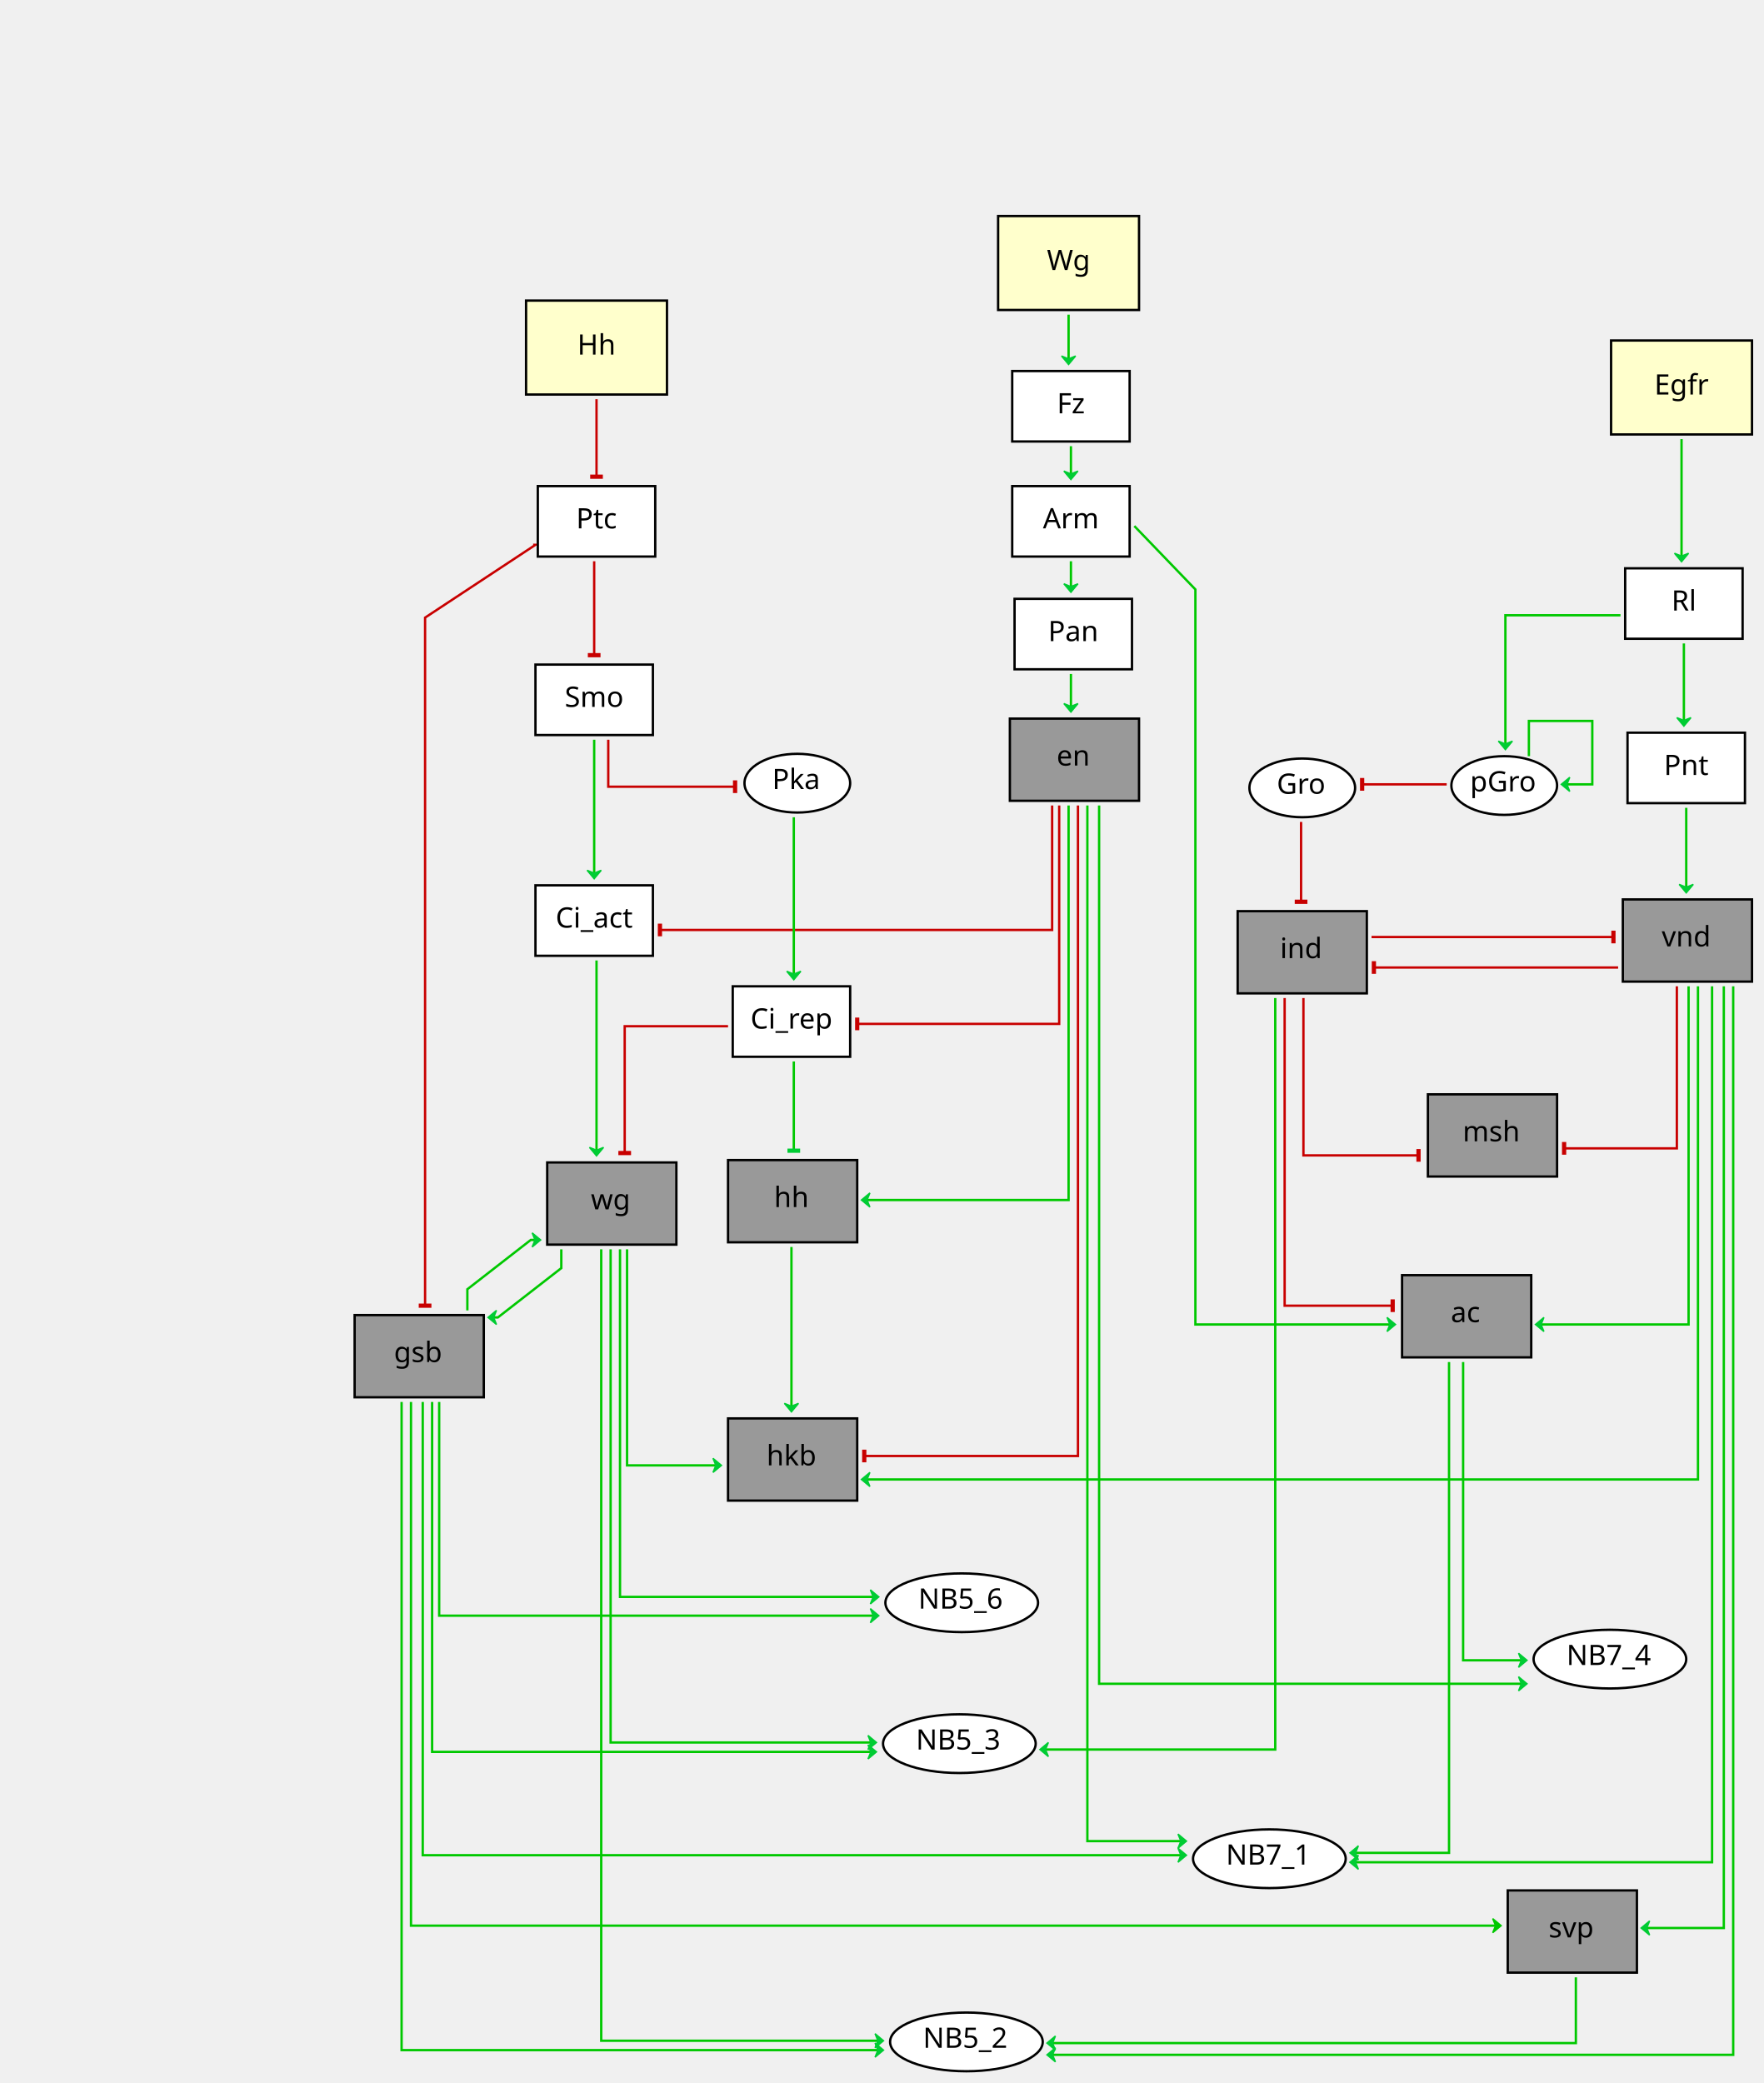
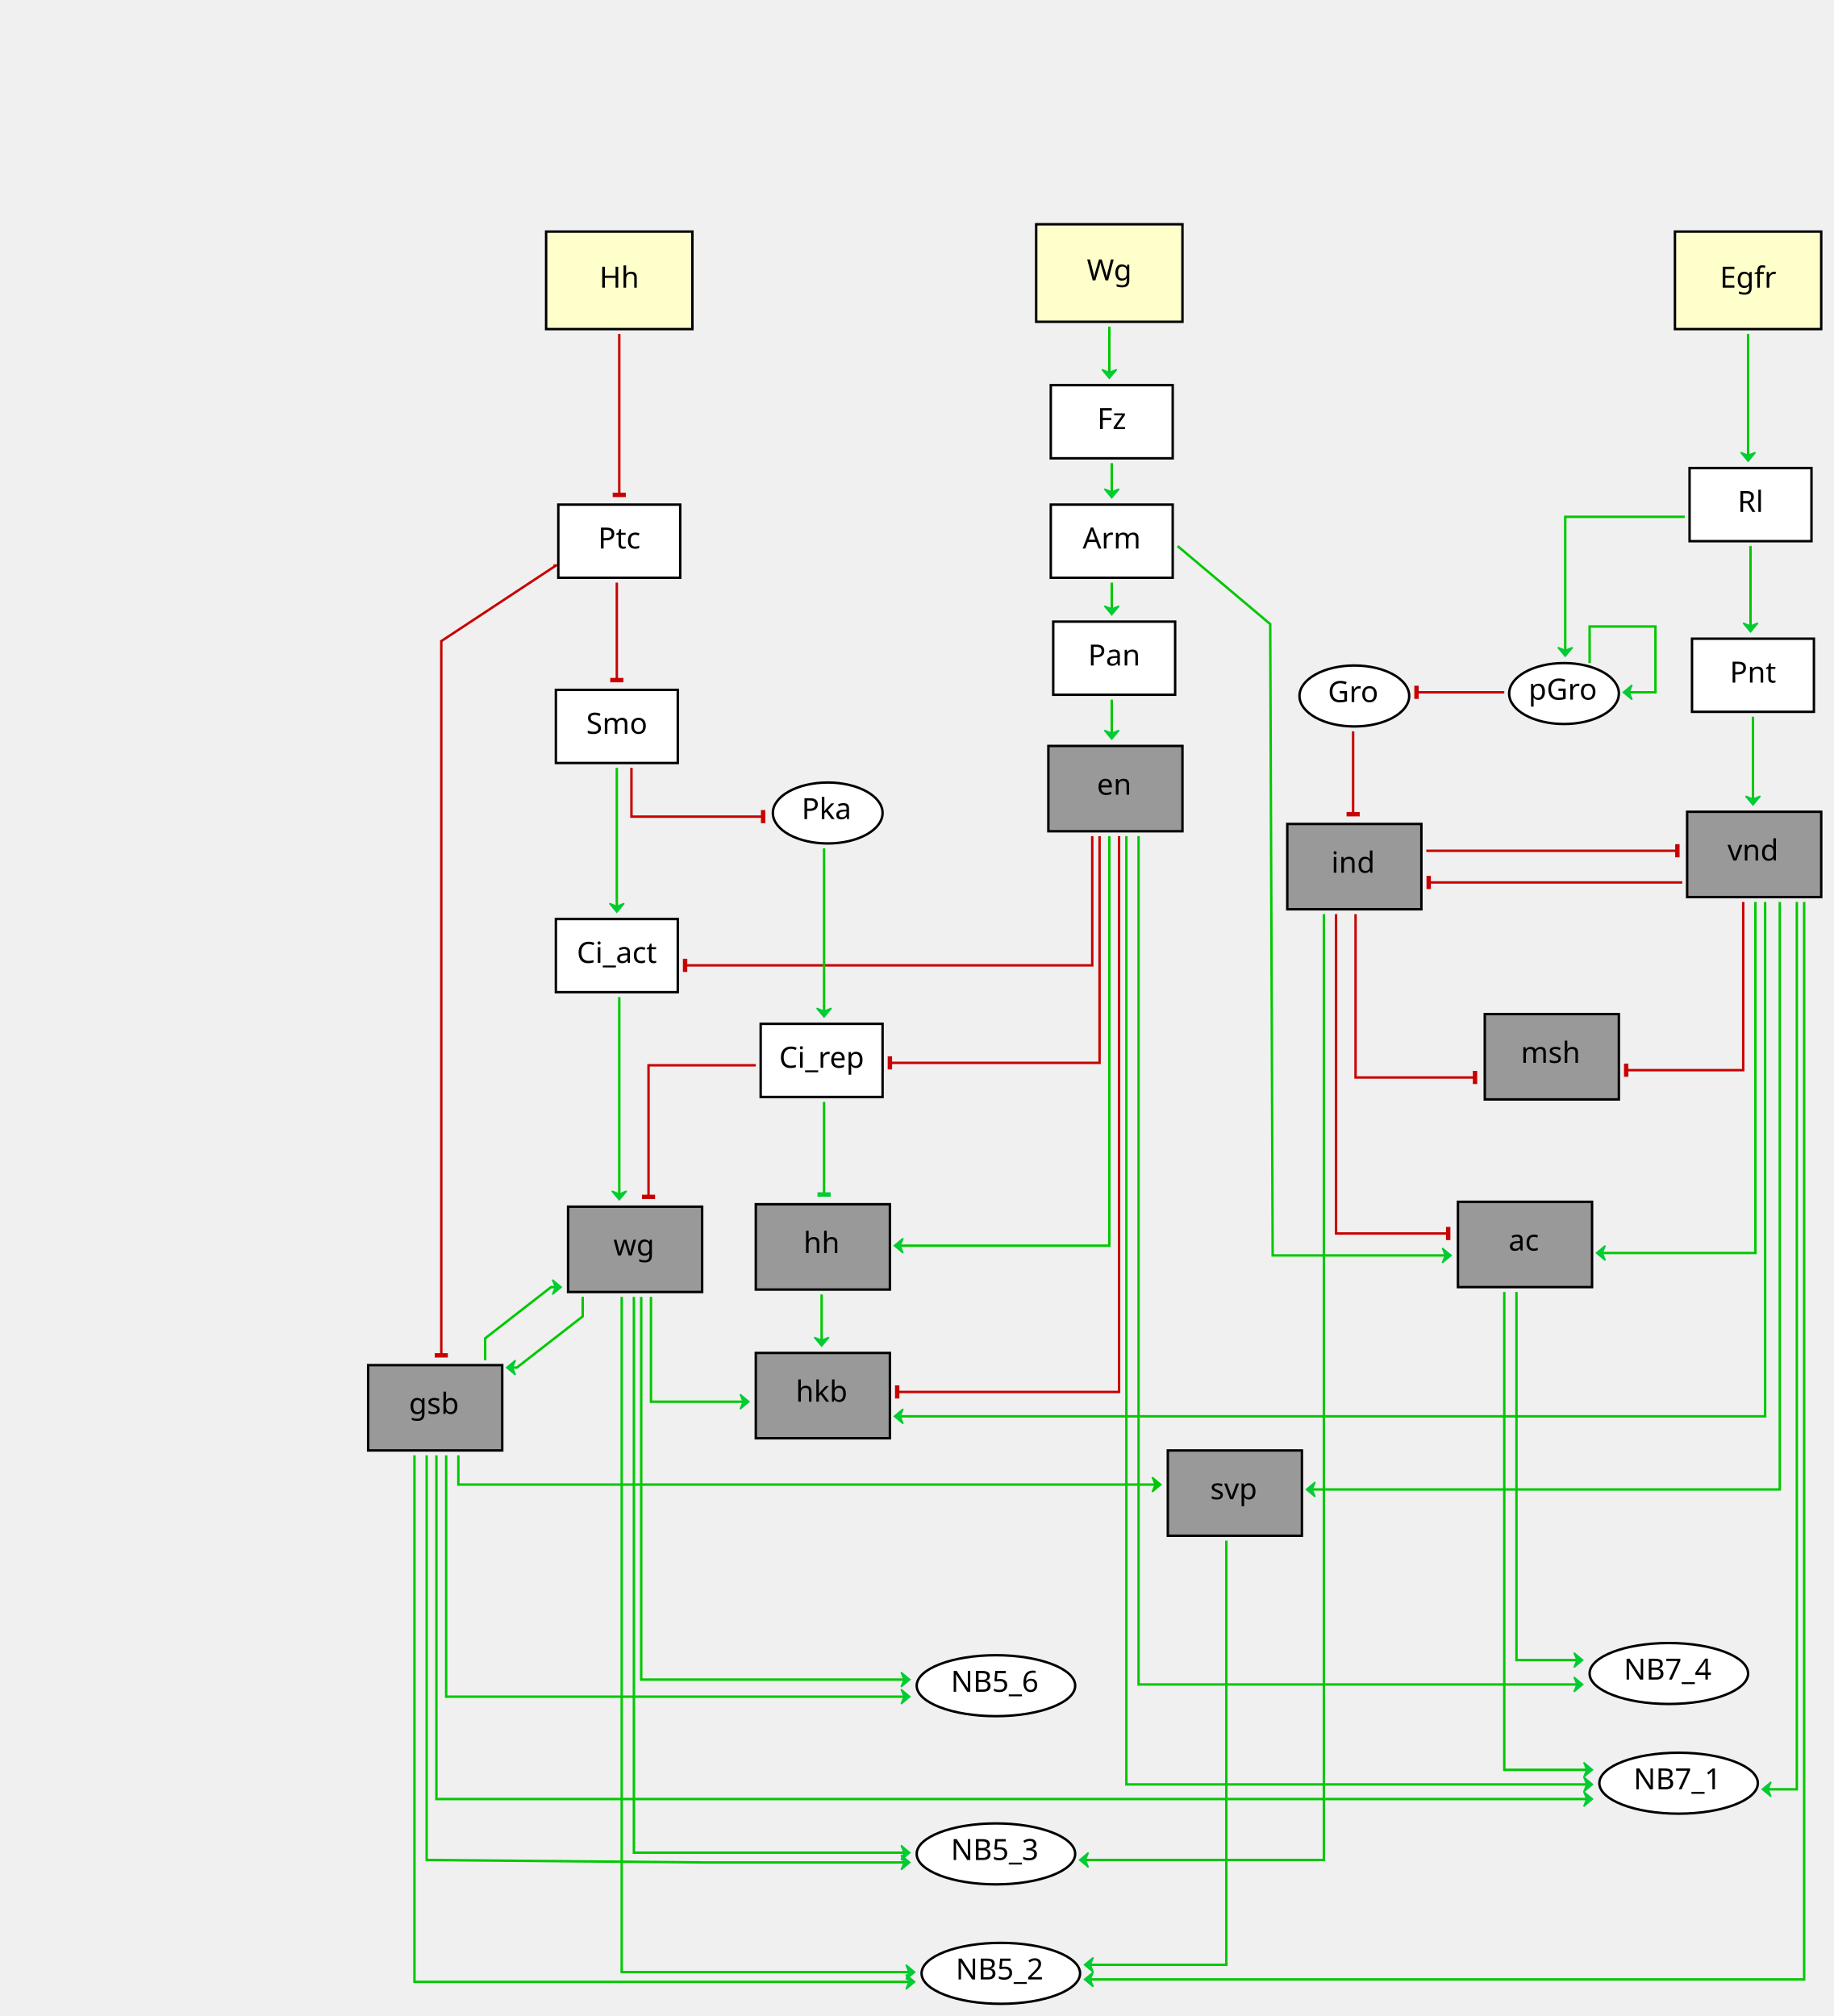
- <svg xmlns="http://www.w3.org/2000/svg" width="751.0" height="887.0" version="1.1">
+ <svg xmlns="http://www.w3.org/2000/svg" width="752.0" height="827.0" version="1.1">
  <style type="text/css">
text {
  font-family: 'SansSerif';
  font-size: 12px;
}
.node .shape {
fill: #ffffff;
stroke: #000000;
}
.node text {
fill: #000000;
}
.node_node_style .shape {
fill: #ffffcc;
stroke: #000000;
}
.node_node_style text {
fill: #000000;
}
.node_node_style_2 .shape {
fill: #ffffff;
stroke: #000000;
}
.node_node_style_2 text {
fill: #000000;
}
.node_node_style_4 .shape {
fill: #ffffff;
stroke: #000000;
}
.node_node_style_4 text {
fill: #000000;
}
.node_node_style .shape {
fill: #ffffcc;
stroke: #000000;
}
.node_node_style text {
fill: #000000;
}
.node_glia_node .shape {
fill: #53ab27;
stroke: #000000;
}
.node_glia_node text {
fill: #000000;
}
.node_node_style_4 .shape {
fill: #ffffff;
stroke: #000000;
}
.node_node_style_4 text {
fill: #000000;
}
.node_node_style_5 .shape {
fill: #ff6565;
stroke: #000000;
}
.node_node_style_5 text {
fill: #000000;
}
.node_node_style .shape {
fill: #ffffcc;
stroke: #000000;
}
.node_node_style text {
fill: #000000;
}
.node_node_style_2 .shape {
fill: #ffffff;
stroke: #000000;
}
.node_node_style_2 text {
fill: #000000;
}
.node_node_style_4 .shape {
fill: #ffffff;
stroke: #000000;
}
.node_node_style_4 text {
fill: #000000;
}
.node_node_style_3 .shape {
fill: #999999;
stroke: #000000;
}
.node_node_style_3 text {
fill: #000000;
}
.node_glia_node .shape {
fill: #339900;
stroke: #000000;
}
.node_glia_node text {
fill: #000000;
}
.node_node_style_5 .shape {
fill: #9999ff;
stroke: #000000;
}
.node_node_style_5 text {
fill: #000000;
}
.node_node_style_6 .shape {
fill: #add5fa;
stroke: #000000;
}
.node_node_style_6 text {
fill: #000000;
}
.node_node_style_7 .shape {
fill: #ea80ea;
stroke: #000000;
}
.node_node_style_7 text {
fill: #000000;
}
.node_node_style_8 .shape {
fill: #0c7921;
stroke: #000000;
}
.node_node_style_8 text {
fill: #000000;
}
.edge {
stroke: #000000;
fill: none;
stroke-width: 1;
}
.edge_POSITIVE {
stroke: #00c800;
}
.edge_NEGATIVE {
stroke: #c80000;
}
.edge_DUAL {
stroke: #0000c8;
}
.edge_edge_style_2 {
stroke: #c80000;
fill: none;
stroke-width: 1;
}
.edge_edge_style {
stroke: #00cc33;
fill: none;
stroke-width: 1;
}
.edge_edge_style_2 {
stroke: #c80000;
fill: none;
stroke-width: 1;
}
.edge_edge_style {
stroke: #00c800;
fill: none;
stroke-width: 1;
}
.edge_circuit_edge_2 {
stroke: #00c800;
fill: none;
stroke-width: 1;
}
.edge_circuit_edge {
stroke: #c80000;
fill: none;
stroke-width: 1;
}
</style>
  <defs>
    <marker id="Marker_POSITIVE_00cc33" viewBox="-7 -7 12 15" orient="auto" markerHeight="9" markerWidth="9">
      <path stroke="#00cc33" fill="#00cc33" d="M -4 -5 L -2 0 L -4 5 L 2 0 z" />
    </marker>
  </defs>
-   <path class="edge edge_POSITIVE edge_edge_style" marker-end="url(#Marker_POSITIVE_00cc33)" d="M 456.0 287.0 L 456.0 288.0 L 456.0 302.0" />
-   <path class="edge edge_POSITIVE edge_edge_style" marker-end="url(#Marker_POSITIVE_00cc33)" d="M 455.0 343.0 L 455.0 511.0 L 368.0 511.0" />
-   <defs>
-     <marker id="Marker_NEGATIVE_c80000" viewBox="-7 -7 12 15" orient="auto" markerHeight="9" markerWidth="9">
-       <path stroke="#c80000" fill="#c80000" d="M -1 -4 L -1 4 L 1 4 L 1 -4 z" />
-     </marker>
-   </defs>
-   <path class="edge edge_NEGATIVE edge_edge_style_2" marker-end="url(#Marker_NEGATIVE_c80000)" d="M 451.0 343.0 L 451.0 436.0 L 365.0 436.0" />
-   <path class="edge edge_NEGATIVE edge_edge_style_2" marker-end="url(#Marker_NEGATIVE_c80000)" d="M 448.0 343.0 L 448.0 396.0 L 281.0 396.0" />
-   <path class="edge edge_POSITIVE edge_edge_style" marker-end="url(#Marker_POSITIVE_00cc33)" d="M 468.0 343.0 L 468.0 717.0 L 649.0 717.0" />
-   <path class="edge edge_POSITIVE edge_edge_style" marker-end="url(#Marker_POSITIVE_00cc33)" d="M 463.0 343.0 L 463.0 784.0 L 504.0 784.0" />
-   <path class="edge edge_NEGATIVE edge_edge_style_2" marker-end="url(#Marker_NEGATIVE_c80000)" d="M 459.0 343.0 L 459.0 620.0 L 368.0 620.0" />
-   <path class="edge edge_POSITIVE edge_edge_style" marker-end="url(#Marker_POSITIVE_00cc33)" d="M 456.0 190.0 L 456.0 203.0" />
-   <path class="edge edge_POSITIVE edge_edge_style" marker-end="url(#Marker_POSITIVE_00cc33)" d="M 716.0 187.0 L 716.0 238.0" />
-   <path class="edge edge_NEGATIVE edge_edge_style_2" marker-end="url(#Marker_NEGATIVE_c80000)" d="M 554.0 350.0 L 554.0 384.0" />
-   <path class="edge edge_NEGATIVE edge_edge_style_2" marker-end="url(#Marker_NEGATIVE_c80000)" d="M 616.0 334.0 L 580.0 334.0" />
-   <path class="edge edge_POSITIVE edge_edge_style" marker-end="url(#Marker_POSITIVE_00cc33)" d="M 651.0 322.0 L 651.0 307.0 L 678.0 307.0 L 678.0 334.0 L 666.0 334.0" />
-   <path class="edge edge_POSITIVE edge_edge_style" marker-end="url(#Marker_POSITIVE_00cc33)" d="M 671.0 842.0 L 671.0 870.0 L 447.0 870.0" />
-   <path class="edge edge_POSITIVE edge_edge_style" marker-end="url(#Marker_POSITIVE_00cc33)" d="M 718.0 344.0 L 718.0 379.0" />
-   <path class="edge edge_POSITIVE edge_edge_style" marker-end="url(#Marker_POSITIVE_00cc33)" d="M 187.0 597.0 L 187.0 688.0 L 373.0 688.0" />
-   <path class="edge edge_POSITIVE edge_edge_style" marker-end="url(#Marker_POSITIVE_00cc33)" d="M 184.0 597.0 L 184.0 746.0 L 288.0 746.0 L 372.0 746.0" />
-   <path class="edge edge_POSITIVE edge_edge_style" marker-end="url(#Marker_POSITIVE_00cc33)" d="M 180.0 597.0 L 180.0 790.0 L 504.0 790.0" />
-   <path class="edge edge_POSITIVE edge_edge_style" marker-end="url(#Marker_POSITIVE_00cc33)" d="M 171.0 597.0 L 171.0 873.0 L 375.0 873.0" />
+   <path class="edge edge_POSITIVE edge_edge_style" marker-end="url(#Marker_POSITIVE_00cc33)" d="M 719.0 294.0 L 719.0 329.0" />
+   <path class="edge edge_POSITIVE edge_edge_style" marker-end="url(#Marker_POSITIVE_00cc33)" d="M 183.0 597.0 L 183.0 696.0 L 372.0 696.0" />
+   <path class="edge edge_POSITIVE edge_edge_style" marker-end="url(#Marker_POSITIVE_00cc33)" d="M 175.0 597.0 L 175.0 763.0 L 288.0 764.0 L 372.0 764.0" />
+   <path class="edge edge_POSITIVE edge_edge_style" marker-end="url(#Marker_POSITIVE_00cc33)" d="M 179.0 597.0 L 179.0 738.0 L 652.0 738.0" />
+   <path class="edge edge_POSITIVE edge_edge_style" marker-end="url(#Marker_POSITIVE_00cc33)" d="M 170.0 597.0 L 170.0 813.0 L 374.0 813.0" />
  <path class="edge edge_POSITIVE edge_edge_style" marker-end="url(#Marker_POSITIVE_00cc33)" d="M 199.0 558.0 L 199.0 549.0 L 226.0 528.0 L 229.0 528.0" />
  <defs>
    <marker id="Marker_POSITIVE_00c800" viewBox="-7 -7 12 15" orient="auto" markerHeight="9" markerWidth="9">
      <path stroke="#00c800" fill="#00c800" d="M -4 -5 L -2 0 L -4 5 L 2 0 z" />
    </marker>
  </defs>
-   <path class="edge edge_POSITIVE" marker-end="url(#Marker_POSITIVE_00c800)" d="M 175.0 597.0 L 175.0 820.0 L 638.0 820.0" />
+   <path class="edge edge_POSITIVE" marker-end="url(#Marker_POSITIVE_00c800)" d="M 188.0 597.0 L 188.0 609.0 L 475.0 609.0" />
+   <path class="edge edge_POSITIVE edge_edge_style" marker-end="url(#Marker_POSITIVE_00cc33)" d="M 456.0 239.0 L 456.0 251.0" />
+   <path class="edge edge_POSITIVE edge_edge_style" marker-end="url(#Marker_POSITIVE_00cc33)" d="M 483.0 224.0 L 483.0 224.0 L 521.0 256.0 L 522.0 515.0 L 594.0 515.0" />
+   <defs>
+     <marker id="Marker_NEGATIVE_c80000" viewBox="-7 -7 12 15" orient="auto" markerHeight="9" markerWidth="9">
+       <path stroke="#c80000" fill="#c80000" d="M -1 -4 L -1 4 L 1 4 L 1 -4 z" />
+     </marker>
+   </defs>
+   <path class="edge edge_NEGATIVE edge_edge_style_2" marker-end="url(#Marker_NEGATIVE_c80000)" d="M 253.0 239.0 L 253.0 279.0" />
+   <path class="edge edge_NEGATIVE edge_edge_style_2" marker-end="url(#Marker_NEGATIVE_c80000)" d="M 227.0 232.0 L 228.0 232.0 L 181.0 263.0 L 181.0 556.0" />
+   <path class="edge edge_POSITIVE edge_edge_style" marker-end="url(#Marker_POSITIVE_00cc33)" d="M 254.0 409.0 L 254.0 410.0 L 254.0 491.0" />
+   <path class="edge edge_NEGATIVE edge_edge_style_2" marker-end="url(#Marker_NEGATIVE_c80000)" d="M 555.0 300.0 L 555.0 334.0" />
+   <path class="edge edge_POSITIVE edge_edge_style" marker-end="url(#Marker_POSITIVE_00cc33)" d="M 456.0 287.0 L 456.0 288.0 L 456.0 302.0" />
+   <path class="edge edge_NEGATIVE edge_edge_style_2" marker-end="url(#Marker_NEGATIVE_c80000)" d="M 690.0 362.0 Q 663.0,362.0 636.0,362.0 C 626.0,362.0 626.0,362.0 616.0,362.0 Q 601.0,362.0 586.0,362.0" />
+   <path class="edge edge_NEGATIVE edge_edge_style_2" marker-end="url(#Marker_NEGATIVE_c80000)" d="M 715.0 370.0 L 715.0 439.0 L 667.0 439.0" />
+   <path class="edge edge_POSITIVE edge_edge_style" marker-end="url(#Marker_POSITIVE_00cc33)" d="M 740.0 370.0 L 740.0 812.0 L 446.0 812.0" />
+   <path class="edge edge_POSITIVE edge_edge_style" marker-end="url(#Marker_POSITIVE_00cc33)" d="M 737.0 370.0 L 737.0 734.0 L 724.0 734.0" />
+   <path class="edge edge_POSITIVE edge_edge_style" marker-end="url(#Marker_POSITIVE_00cc33)" d="M 720.0 370.0 L 720.0 514.0 L 656.0 514.0" />
+   <path class="edge edge_POSITIVE edge_edge_style" marker-end="url(#Marker_POSITIVE_00cc33)" d="M 730.0 370.0 L 730.0 611.0 L 537.0 611.0" />
+   <path class="edge edge_POSITIVE edge_edge_style" marker-end="url(#Marker_POSITIVE_00cc33)" d="M 724.0 370.0 L 724.0 581.0 L 368.0 581.0" />
+   <path class="edge edge_NEGATIVE edge_edge_style_2" marker-end="url(#Marker_NEGATIVE_c80000)" d="M 617.0 284.0 L 581.0 284.0" />
+   <path class="edge edge_POSITIVE edge_edge_style" marker-end="url(#Marker_POSITIVE_00cc33)" d="M 652.0 272.0 L 652.0 257.0 L 679.0 257.0 L 679.0 284.0 L 667.0 284.0" />
+   <path class="edge edge_POSITIVE edge_edge_style" marker-end="url(#Marker_POSITIVE_00cc33)" d="M 455.0 343.0 L 455.0 511.0 L 368.0 511.0" />
+   <path class="edge edge_NEGATIVE edge_edge_style_2" marker-end="url(#Marker_NEGATIVE_c80000)" d="M 451.0 343.0 L 451.0 436.0 L 365.0 436.0" />
+   <path class="edge edge_NEGATIVE edge_edge_style_2" marker-end="url(#Marker_NEGATIVE_c80000)" d="M 448.0 343.0 L 448.0 396.0 L 281.0 396.0" />
+   <path class="edge edge_POSITIVE edge_edge_style" marker-end="url(#Marker_POSITIVE_00cc33)" d="M 467.0 343.0 L 467.0 691.0 L 648.0 691.0" />
+   <path class="edge edge_POSITIVE edge_edge_style" marker-end="url(#Marker_POSITIVE_00cc33)" d="M 462.0 343.0 L 462.0 732.0 L 652.0 732.0" />
+   <path class="edge edge_NEGATIVE edge_edge_style_2" marker-end="url(#Marker_NEGATIVE_c80000)" d="M 459.0 343.0 L 459.0 571.0 L 368.0 571.0" />
+   <path class="edge edge_POSITIVE edge_edge_style" marker-end="url(#Marker_POSITIVE_00cc33)" d="M 718.0 224.0 L 718.0 258.0" />
+   <path class="edge edge_POSITIVE edge_edge_style" marker-end="url(#Marker_POSITIVE_00cc33)" d="M 691.0 212.0 L 642.0 212.0 L 642.0 268.0" />
+   <path class="edge edge_NEGATIVE edge_edge_style_2" marker-end="url(#Marker_NEGATIVE_c80000)" d="M 585.0 349.0 Q 622.0,349.0 659.0,349.0 Q 673.0,349.0 688.0,349.0" />
+   <path class="edge edge_NEGATIVE edge_edge_style_2" marker-end="url(#Marker_NEGATIVE_c80000)" d="M 556.0 375.0 L 556.0 442.0 L 605.0 442.0" />
+   <path class="edge edge_POSITIVE edge_edge_style" marker-end="url(#Marker_POSITIVE_00cc33)" d="M 543.0 375.0 L 543.0 763.0 L 444.0 763.0" />
+   <path class="edge edge_NEGATIVE edge_edge_style_2" marker-end="url(#Marker_NEGATIVE_c80000)" d="M 548.0 375.0 L 548.0 506.0 L 594.0 506.0" />
+   <path class="edge edge_POSITIVE edge_edge_style" marker-end="url(#Marker_POSITIVE_00cc33)" d="M 503.0 632.0 L 503.0 806.0 L 446.0 806.0" />
+   <path class="edge edge_POSITIVE edge_edge_style" marker-end="url(#Marker_POSITIVE_00cc33)" d="M 456.0 190.0 L 456.0 203.0" />
+   <path class="edge edge_POSITIVE edge_edge_style" marker-end="url(#Marker_POSITIVE_00cc33)" d="M 717.0 137.0 L 717.0 188.0" />
+   <path class="edge edge_POSITIVE edge_edge_style" marker-end="url(#Marker_POSITIVE_00cc33)" d="M 622.0 530.0 L 622.0 681.0 L 648.0 681.0" />
+   <path class="edge edge_POSITIVE edge_edge_style" marker-end="url(#Marker_POSITIVE_00cc33)" d="M 617.0 530.0 L 617.0 726.0 L 652.0 726.0" />
+   <path class="edge edge_NEGATIVE edge_edge_style_2" marker-end="url(#Marker_NEGATIVE_c80000)" d="M 254.0 137.0 L 254.0 203.0" />
  <path class="edge edge_POSITIVE edge_edge_style" marker-end="url(#Marker_POSITIVE_00cc33)" d="M 455.0 134.0 L 455.0 154.0" />
-   <path class="edge edge_NEGATIVE edge_edge_style_2" marker-end="url(#Marker_NEGATIVE_c80000)" d="M 584.0 399.0 Q 621.0,399.0 658.0,399.0 Q 672.0,399.0 687.0,399.0" />
-   <path class="edge edge_NEGATIVE edge_edge_style_2" marker-end="url(#Marker_NEGATIVE_c80000)" d="M 555.0 425.0 L 555.0 492.0 L 604.0 492.0" />
-   <path class="edge edge_POSITIVE edge_edge_style" marker-end="url(#Marker_POSITIVE_00cc33)" d="M 543.0 425.0 L 543.0 745.0 L 444.0 745.0" />
-   <path class="edge edge_NEGATIVE edge_edge_style_2" marker-end="url(#Marker_NEGATIVE_c80000)" d="M 547.0 425.0 L 547.0 556.0 L 593.0 556.0" />
-   <path class="edge edge_POSITIVE edge_edge_style" marker-end="url(#Marker_POSITIVE_00cc33)" d="M 264.0 532.0 L 264.0 680.0 L 373.0 680.0" />
-   <path class="edge edge_POSITIVE edge_edge_style" marker-end="url(#Marker_POSITIVE_00cc33)" d="M 260.0 532.0 L 260.0 742.0 L 372.0 742.0" />
-   <path class="edge edge_POSITIVE edge_edge_style" marker-end="url(#Marker_POSITIVE_00cc33)" d="M 256.0 532.0 L 256.0 869.0 L 375.0 869.0" />
+   <path class="edge edge_POSITIVE edge_edge_style" marker-end="url(#Marker_POSITIVE_00cc33)" d="M 263.0 532.0 L 263.0 689.0 L 372.0 689.0" />
+   <path class="edge edge_POSITIVE edge_edge_style" marker-end="url(#Marker_POSITIVE_00cc33)" d="M 260.0 532.0 L 260.0 760.0 L 372.0 760.0" />
+   <path class="edge edge_POSITIVE edge_edge_style" marker-end="url(#Marker_POSITIVE_00cc33)" d="M 255.0 532.0 L 255.0 809.0 L 374.0 809.0" />
  <path class="edge edge_POSITIVE edge_edge_style" marker-end="url(#Marker_POSITIVE_00cc33)" d="M 239.0 532.0 L 239.0 540.0 L 212.0 561.0 L 209.0 561.0" />
-   <path class="edge edge_POSITIVE edge_edge_style" marker-end="url(#Marker_POSITIVE_00cc33)" d="M 267.0 532.0 L 267.0 624.0 L 306.0 624.0" />
-   <path class="edge edge_NEGATIVE edge_edge_style_2" marker-end="url(#Marker_NEGATIVE_c80000)" d="M 259.0 315.0 L 259.0 335.0 L 313.0 335.0" />
-   <path class="edge edge_POSITIVE edge_edge_style" marker-end="url(#Marker_POSITIVE_00cc33)" d="M 253.0 315.0 L 253.0 373.0" />
-   <path class="edge edge_POSITIVE edge_edge_style" marker-end="url(#Marker_POSITIVE_00cc33)" d="M 338.0 348.0 Q 338.0,376.0 338.0,405.0 Q 338.0,410.0 338.0,416.0" />
-   <path class="edge edge_POSITIVE edge_edge_style" marker-end="url(#Marker_POSITIVE_00cc33)" d="M 337.0 531.0 L 337.0 600.0" />
-   <path class="edge edge_POSITIVE edge_edge_style" marker-end="url(#Marker_POSITIVE_00cc33)" d="M 623.0 580.0 L 623.0 707.0 L 649.0 707.0" />
-   <path class="edge edge_POSITIVE edge_edge_style" marker-end="url(#Marker_POSITIVE_00cc33)" d="M 617.0 580.0 L 617.0 789.0 L 576.0 789.0" />
-   <path class="edge edge_POSITIVE edge_edge_style" marker-end="url(#Marker_POSITIVE_00cc33)" d="M 254.0 409.0 L 254.0 410.0 L 254.0 491.0" />
+   <path class="edge edge_POSITIVE edge_edge_style" marker-end="url(#Marker_POSITIVE_00cc33)" d="M 267.0 532.0 L 267.0 575.0 L 306.0 575.0" />
+   <path class="edge edge_POSITIVE edge_edge_style" marker-end="url(#Marker_POSITIVE_00cc33)" d="M 337.0 531.0 L 337.0 551.0" />
  <path class="edge edge_NEGATIVE edge_edge_style_2" marker-end="url(#Marker_NEGATIVE_c80000)" d="M 310.0 437.0 L 266.0 437.0 L 266.0 491.0" />
  <defs>
    <marker id="Marker_NEGATIVE_00cc33" viewBox="-7 -7 12 15" orient="auto" markerHeight="9" markerWidth="9">
      <path stroke="#00cc33" fill="#00cc33" d="M -1 -4 L -1 4 L 1 4 L 1 -4 z" />
    </marker>
  </defs>
  <path class="edge edge_NEGATIVE edge_edge_style" marker-end="url(#Marker_NEGATIVE_00cc33)" d="M 338.0 452.0 L 338.0 453.0 L 338.0 490.0" />
-   <path class="edge edge_NEGATIVE edge_edge_style_2" marker-end="url(#Marker_NEGATIVE_c80000)" d="M 689.0 412.0 Q 662.0,412.0 635.0,412.0 C 625.0,412.0 625.0,412.0 615.0,412.0 Q 600.0,412.0 585.0,412.0" />
-   <path class="edge edge_NEGATIVE edge_edge_style_2" marker-end="url(#Marker_NEGATIVE_c80000)" d="M 714.0 420.0 L 714.0 489.0 L 666.0 489.0" />
-   <path class="edge edge_POSITIVE edge_edge_style" marker-end="url(#Marker_POSITIVE_00cc33)" d="M 738.0 420.0 L 738.0 875.0 L 447.0 875.0" />
-   <path class="edge edge_POSITIVE edge_edge_style" marker-end="url(#Marker_POSITIVE_00cc33)" d="M 729.0 420.0 L 729.0 793.0 L 576.0 793.0" />
-   <path class="edge edge_POSITIVE edge_edge_style" marker-end="url(#Marker_POSITIVE_00cc33)" d="M 719.0 420.0 L 719.0 564.0 L 655.0 564.0" />
-   <path class="edge edge_POSITIVE edge_edge_style" marker-end="url(#Marker_POSITIVE_00cc33)" d="M 734.0 420.0 L 734.0 821.0 L 700.0 821.0" />
-   <path class="edge edge_POSITIVE edge_edge_style" marker-end="url(#Marker_POSITIVE_00cc33)" d="M 723.0 420.0 L 723.0 630.0 L 368.0 630.0" />
-   <path class="edge edge_NEGATIVE edge_edge_style_2" marker-end="url(#Marker_NEGATIVE_c80000)" d="M 253.0 239.0 L 253.0 279.0" />
-   <path class="edge edge_NEGATIVE edge_edge_style_2" marker-end="url(#Marker_NEGATIVE_c80000)" d="M 227.0 232.0 L 228.0 232.0 L 181.0 263.0 L 181.0 556.0" />
-   <path class="edge edge_NEGATIVE edge_edge_style_2" marker-end="url(#Marker_NEGATIVE_c80000)" d="M 254.0 170.0 L 254.0 203.0" />
-   <path class="edge edge_POSITIVE edge_edge_style" marker-end="url(#Marker_POSITIVE_00cc33)" d="M 717.0 274.0 L 717.0 308.0" />
-   <path class="edge edge_POSITIVE edge_edge_style" marker-end="url(#Marker_POSITIVE_00cc33)" d="M 690.0 262.0 L 641.0 262.0 L 641.0 318.0" />
-   <path class="edge edge_POSITIVE edge_edge_style" marker-end="url(#Marker_POSITIVE_00cc33)" d="M 456.0 239.0 L 456.0 251.0" />
-   <path class="edge edge_POSITIVE edge_edge_style" marker-end="url(#Marker_POSITIVE_00cc33)" d="M 483.0 224.0 L 483.0 224.0 L 509.0 251.0 L 509.0 564.0 L 593.0 564.0" />
+   <path class="edge edge_POSITIVE edge_edge_style" marker-end="url(#Marker_POSITIVE_00cc33)" d="M 338.0 348.0 Q 338.0,376.0 338.0,405.0 Q 338.0,410.0 338.0,416.0" />
+   <path class="edge edge_NEGATIVE edge_edge_style_2" marker-end="url(#Marker_NEGATIVE_c80000)" d="M 259.0 315.0 L 259.0 335.0 L 313.0 335.0" />
+   <path class="edge edge_POSITIVE edge_edge_style" marker-end="url(#Marker_POSITIVE_00cc33)" d="M 253.0 315.0 L 253.0 373.0" />
  <g id="Hh" class="node node_node_style">
-     <rect id="Hh_shape" class="shape" width="60" height="40" x="224" y="128" />
-     <text id="Hh_text" x="254" y="151" text-anchor="middle">Hh</text>
+     <rect id="Hh_shape" class="shape" width="60" height="40" x="224" y="95" />
+     <text id="Hh_text" x="254" y="118" text-anchor="middle">Hh</text>
  </g>
  <g id="Ptc" class="node node_node_style_2">
    <rect id="Ptc_shape" class="shape" width="50" height="30" x="229" y="207" />
    <text id="Ptc_text" x="254" y="225" text-anchor="middle">Ptc</text>
  </g>
  <g id="Smo" class="node node_node_style_2">
    <rect id="Smo_shape" class="shape" width="50" height="30" x="228" y="283" />
    <text id="Smo_text" x="253" y="301" text-anchor="middle">Smo</text>
  </g>
  <g id="Pka" class="node node_node_style_4">
    <ellipse id="Pka_shape" class="shape" cx="339.5" cy="333.5" rx="22.5" ry="12.5" />
    <text id="Pka_text" x="339" y="336" text-anchor="middle">Pka</text>
  </g>
  <g id="Ci_act" class="node node_node_style_2">
    <rect id="Ci_act_shape" class="shape" width="50" height="30" x="228" y="377" />
    <text id="Ci_act_text" x="253" y="395" text-anchor="middle">Ci_act</text>
  </g>
  <g id="Ci_rep" class="node node_node_style_2">
    <rect id="Ci_rep_shape" class="shape" width="50" height="30" x="312" y="420" />
    <text id="Ci_rep_text" x="337" y="438" text-anchor="middle">Ci_rep</text>
  </g>
  <g id="Wg" class="node node_node_style">
    <rect id="Wg_shape" class="shape" width="60" height="40" x="425" y="92" />
    <text id="Wg_text" x="455" y="115" text-anchor="middle">Wg</text>
  </g>
  <g id="Fz" class="node node_node_style_2">
    <rect id="Fz_shape" class="shape" width="50" height="30" x="431" y="158" />
    <text id="Fz_text" x="456" y="176" text-anchor="middle">Fz</text>
  </g>
  <g id="Arm" class="node node_node_style_2">
    <rect id="Arm_shape" class="shape" width="50" height="30" x="431" y="207" />
    <text id="Arm_text" x="456" y="225" text-anchor="middle">Arm</text>
  </g>
  <g id="Pan" class="node node_node_style_2">
    <rect id="Pan_shape" class="shape" width="50" height="30" x="432" y="255" />
    <text id="Pan_text" x="457" y="273" text-anchor="middle">Pan</text>
  </g>
  <g id="Egfr" class="node node_node_style">
-     <rect id="Egfr_shape" class="shape" width="60" height="40" x="686" y="145" />
-     <text id="Egfr_text" x="716" y="168" text-anchor="middle">Egfr</text>
+     <rect id="Egfr_shape" class="shape" width="60" height="40" x="687" y="95" />
+     <text id="Egfr_text" x="717" y="118" text-anchor="middle">Egfr</text>
  </g>
  <g id="Rl" class="node node_node_style_2">
-     <rect id="Rl_shape" class="shape" width="50" height="30" x="692" y="242" />
-     <text id="Rl_text" x="717" y="260" text-anchor="middle">Rl</text>
+     <rect id="Rl_shape" class="shape" width="50" height="30" x="693" y="192" />
+     <text id="Rl_text" x="718" y="210" text-anchor="middle">Rl</text>
  </g>
  <g id="Pnt" class="node node_node_style_2">
-     <rect id="Pnt_shape" class="shape" width="50" height="30" x="693" y="312" />
-     <text id="Pnt_text" x="718" y="330" text-anchor="middle">Pnt</text>
+     <rect id="Pnt_shape" class="shape" width="50" height="30" x="694" y="262" />
+     <text id="Pnt_text" x="719" y="280" text-anchor="middle">Pnt</text>
  </g>
  <g id="pGro" class="node node_node_style_4">
-     <ellipse id="pGro_shape" class="shape" cx="640.5" cy="334.5" rx="22.5" ry="12.5" />
-     <text id="pGro_text" x="640" y="337" text-anchor="middle">pGro</text>
+     <ellipse id="pGro_shape" class="shape" cx="641.5" cy="284.5" rx="22.5" ry="12.5" />
+     <text id="pGro_text" x="641" y="287" text-anchor="middle">pGro</text>
  </g>
  <g id="Gro" class="node node_node_style_4">
-     <ellipse id="Gro_shape" class="shape" cx="554.5" cy="335.5" rx="22.5" ry="12.5" />
-     <text id="Gro_text" x="554" y="338" text-anchor="middle">Gro</text>
+     <ellipse id="Gro_shape" class="shape" cx="555.5" cy="285.5" rx="22.5" ry="12.5" />
+     <text id="Gro_text" x="555" y="288" text-anchor="middle">Gro</text>
  </g>
  <g id="wg" class="node node_node_style_3">
    <rect id="wg_shape" class="shape" width="55" height="35" x="233" y="495" />
    <text id="wg_text" x="260" y="515" text-anchor="middle">wg</text>
  </g>
  <g id="en" class="node node_node_style_3">
    <rect id="en_shape" class="shape" width="55" height="35" x="430" y="306" />
    <text id="en_text" x="457" y="326" text-anchor="middle">en</text>
  </g>
  <g id="hh" class="node node_node_style_3">
    <rect id="hh_shape" class="shape" width="55" height="35" x="310" y="494" />
    <text id="hh_text" x="337" y="514" text-anchor="middle">hh</text>
  </g>
  <g id="gsb" class="node node_node_style_3">
    <rect id="gsb_shape" class="shape" width="55" height="35" x="151" y="560" />
    <text id="gsb_text" x="178" y="580" text-anchor="middle">gsb</text>
  </g>
  <g id="vnd" class="node node_node_style_3">
-     <rect id="vnd_shape" class="shape" width="55" height="35" x="691" y="383" />
-     <text id="vnd_text" x="718" y="403" text-anchor="middle">vnd</text>
+     <rect id="vnd_shape" class="shape" width="55" height="35" x="692" y="333" />
+     <text id="vnd_text" x="719" y="353" text-anchor="middle">vnd</text>
  </g>
  <g id="ind" class="node node_node_style_3">
-     <rect id="ind_shape" class="shape" width="55" height="35" x="527" y="388" />
-     <text id="ind_text" x="554" y="408" text-anchor="middle">ind</text>
+     <rect id="ind_shape" class="shape" width="55" height="35" x="528" y="338" />
+     <text id="ind_text" x="555" y="358" text-anchor="middle">ind</text>
  </g>
  <g id="msh" class="node node_node_style_3">
-     <rect id="msh_shape" class="shape" width="55" height="35" x="608" y="466" />
-     <text id="msh_text" x="635" y="486" text-anchor="middle">msh</text>
+     <rect id="msh_shape" class="shape" width="55" height="35" x="609" y="416" />
+     <text id="msh_text" x="636" y="436" text-anchor="middle">msh</text>
  </g>
  <g id="svp" class="node node_node_style_3">
-     <rect id="svp_shape" class="shape" width="55" height="35" x="642" y="805" />
-     <text id="svp_text" x="669" y="825" text-anchor="middle">svp</text>
+     <rect id="svp_shape" class="shape" width="55" height="35" x="479" y="595" />
+     <text id="svp_text" x="506" y="615" text-anchor="middle">svp</text>
  </g>
  <g id="ac" class="node node_node_style_3">
-     <rect id="ac_shape" class="shape" width="55" height="35" x="597" y="543" />
-     <text id="ac_text" x="624" y="563" text-anchor="middle">ac</text>
+     <rect id="ac_shape" class="shape" width="55" height="35" x="598" y="493" />
+     <text id="ac_text" x="625" y="513" text-anchor="middle">ac</text>
  </g>
  <g id="hkb" class="node node_node_style_3">
-     <rect id="hkb_shape" class="shape" width="55" height="35" x="310" y="604" />
-     <text id="hkb_text" x="337" y="624" text-anchor="middle">hkb</text>
+     <rect id="hkb_shape" class="shape" width="55" height="35" x="310" y="555" />
+     <text id="hkb_text" x="337" y="575" text-anchor="middle">hkb</text>
  </g>
  <g id="NB7_1" class="node">
-     <ellipse id="NB7_1_shape" class="shape" cx="540.5" cy="791.5" rx="32.5" ry="12.5" />
-     <text id="NB7_1_text" x="540" y="794" text-anchor="middle">NB7_1</text>
+     <ellipse id="NB7_1_shape" class="shape" cx="688.5" cy="731.5" rx="32.5" ry="12.5" />
+     <text id="NB7_1_text" x="688" y="734" text-anchor="middle">NB7_1</text>
  </g>
  <g id="NB7_4" class="node">
-     <ellipse id="NB7_4_shape" class="shape" cx="685.5" cy="706.5" rx="32.5" ry="12.5" />
-     <text id="NB7_4_text" x="685" y="709" text-anchor="middle">NB7_4</text>
+     <ellipse id="NB7_4_shape" class="shape" cx="684.5" cy="686.5" rx="32.5" ry="12.5" />
+     <text id="NB7_4_text" x="684" y="689" text-anchor="middle">NB7_4</text>
  </g>
  <g id="NB5_6" class="node">
-     <ellipse id="NB5_6_shape" class="shape" cx="409.5" cy="682.5" rx="32.5" ry="12.5" />
-     <text id="NB5_6_text" x="409" y="685" text-anchor="middle">NB5_6</text>
+     <ellipse id="NB5_6_shape" class="shape" cx="408.5" cy="691.5" rx="32.5" ry="12.5" />
+     <text id="NB5_6_text" x="408" y="694" text-anchor="middle">NB5_6</text>
  </g>
  <g id="NB5_3" class="node">
-     <ellipse id="NB5_3_shape" class="shape" cx="408.5" cy="742.5" rx="32.5" ry="12.5" />
-     <text id="NB5_3_text" x="408" y="745" text-anchor="middle">NB5_3</text>
+     <ellipse id="NB5_3_shape" class="shape" cx="408.5" cy="760.5" rx="32.5" ry="12.5" />
+     <text id="NB5_3_text" x="408" y="763" text-anchor="middle">NB5_3</text>
  </g>
  <g id="NB5_2" class="node">
-     <ellipse id="NB5_2_shape" class="shape" cx="411.5" cy="869.5" rx="32.5" ry="12.5" />
-     <text id="NB5_2_text" x="411" y="872" text-anchor="middle">NB5_2</text>
+     <ellipse id="NB5_2_shape" class="shape" cx="410.5" cy="809.5" rx="32.5" ry="12.5" />
+     <text id="NB5_2_text" x="410" y="812" text-anchor="middle">NB5_2</text>
  </g>
</svg>
